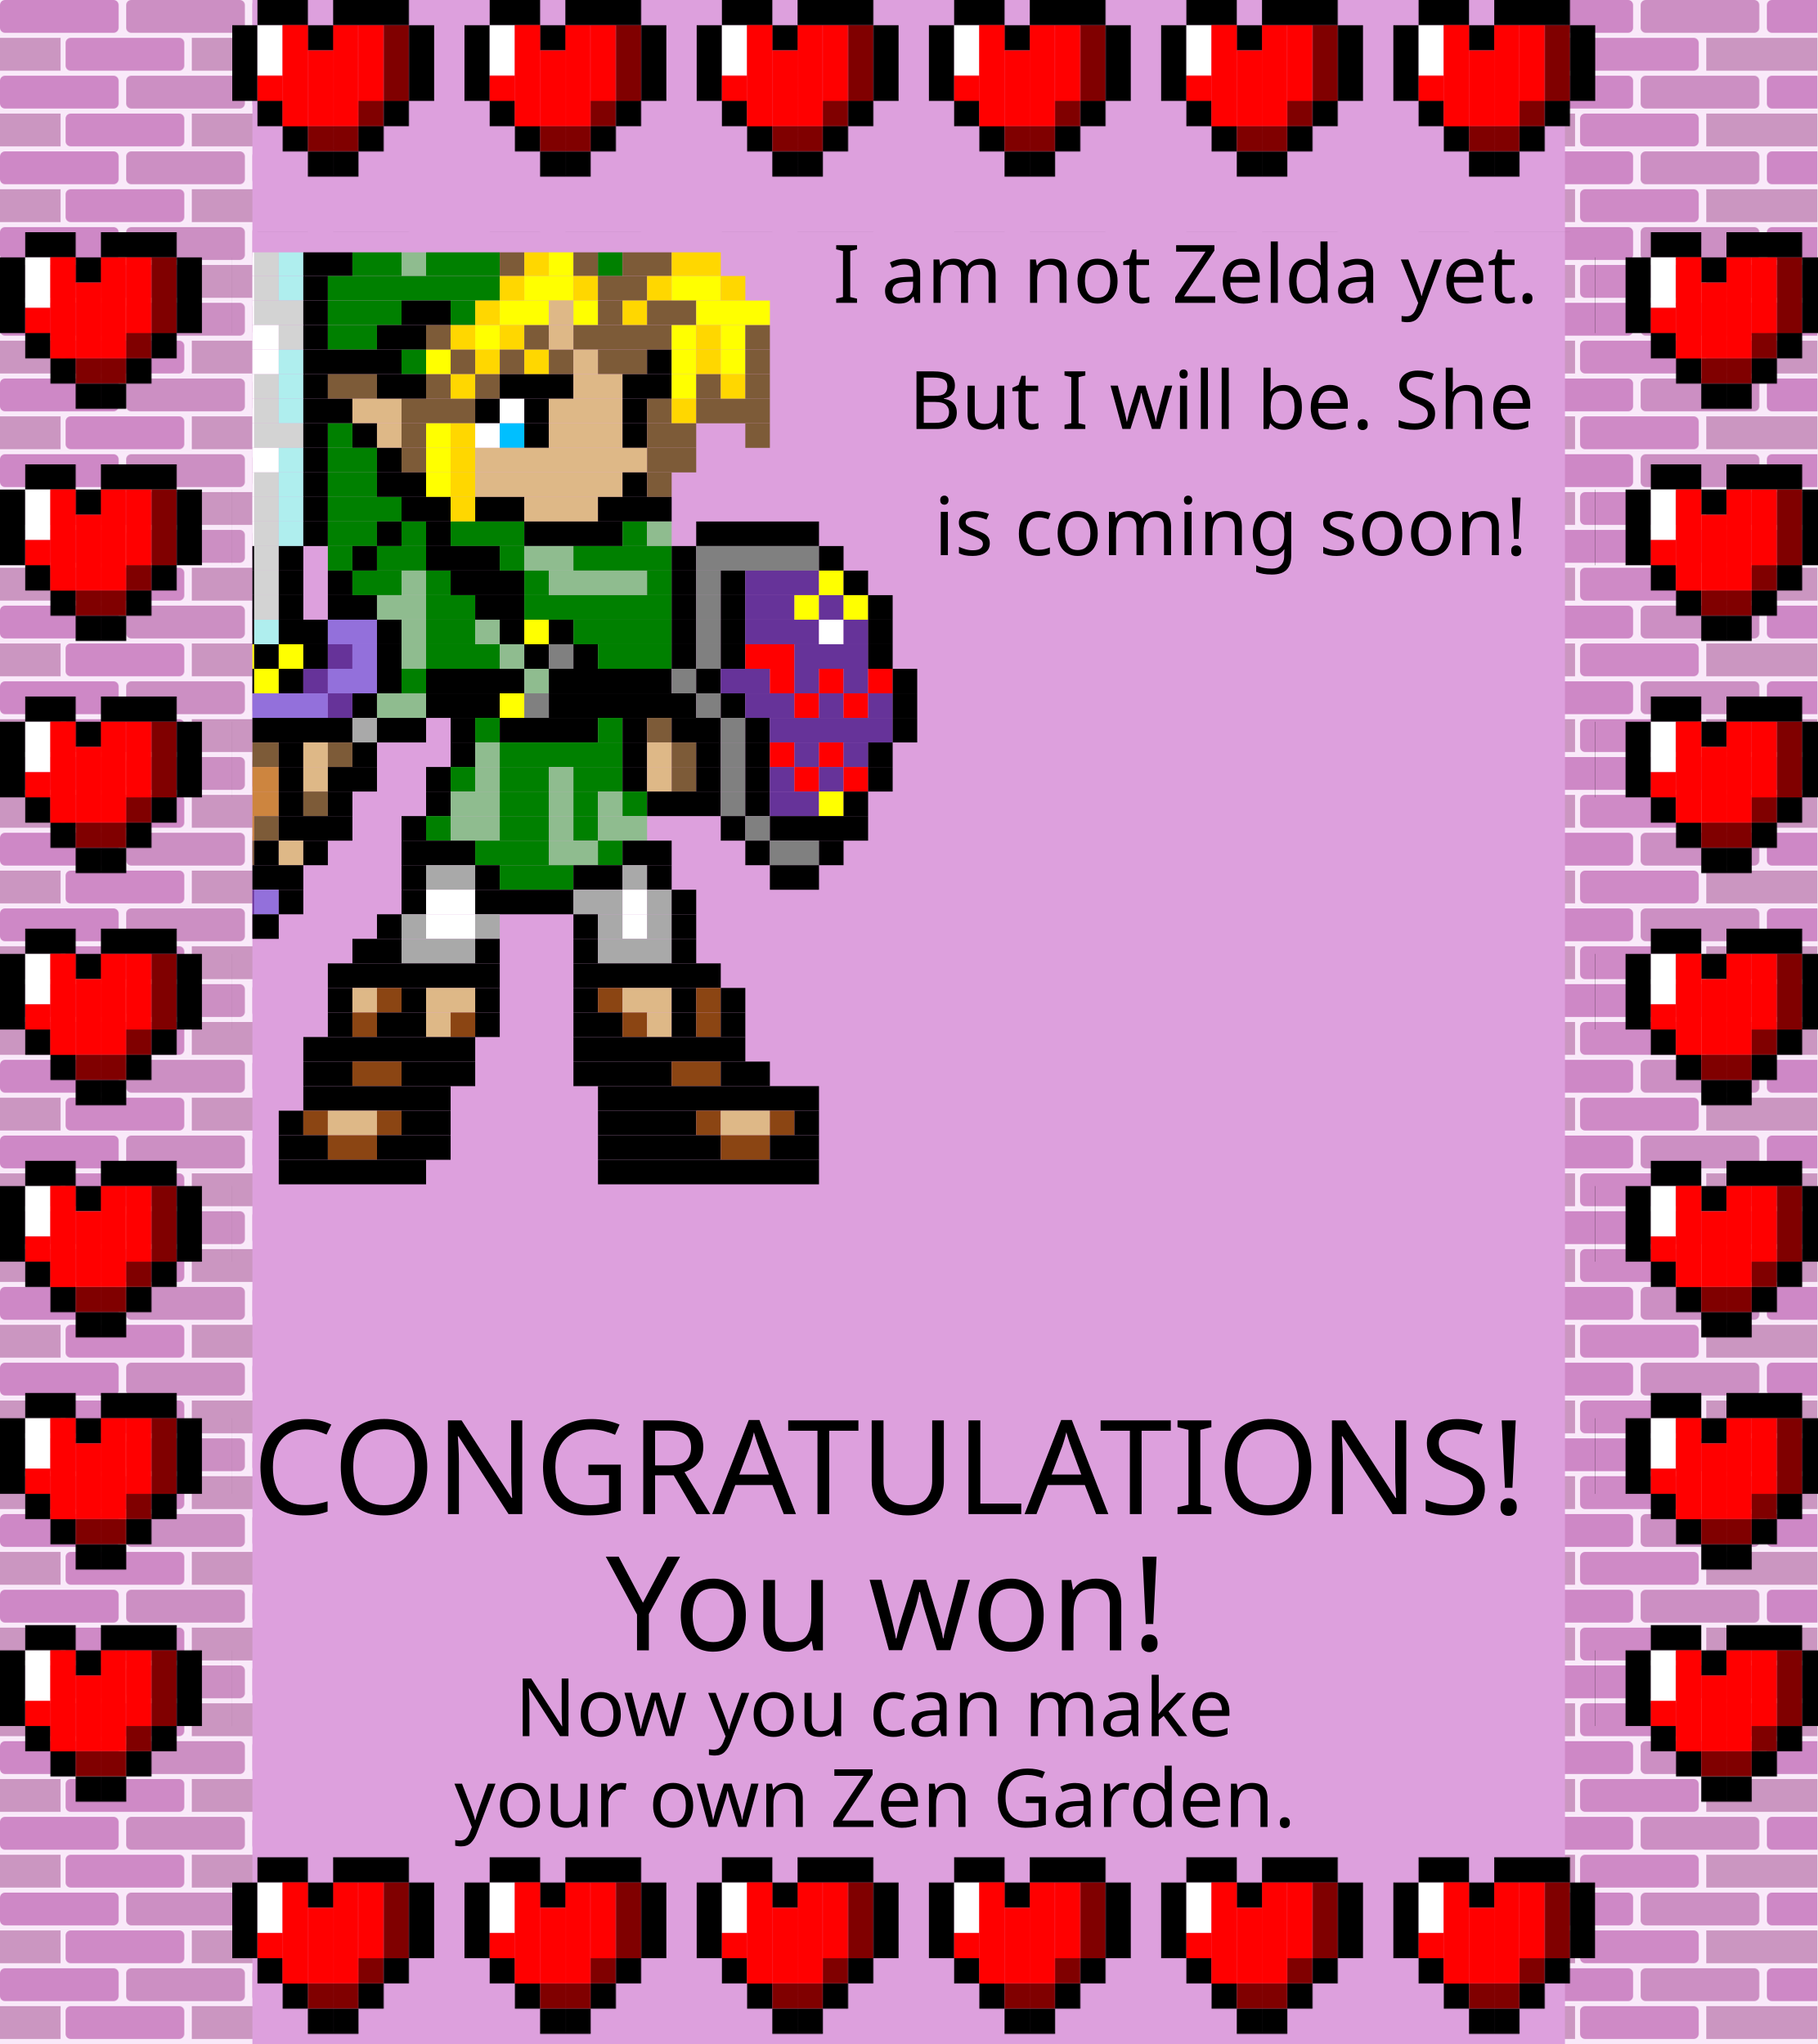
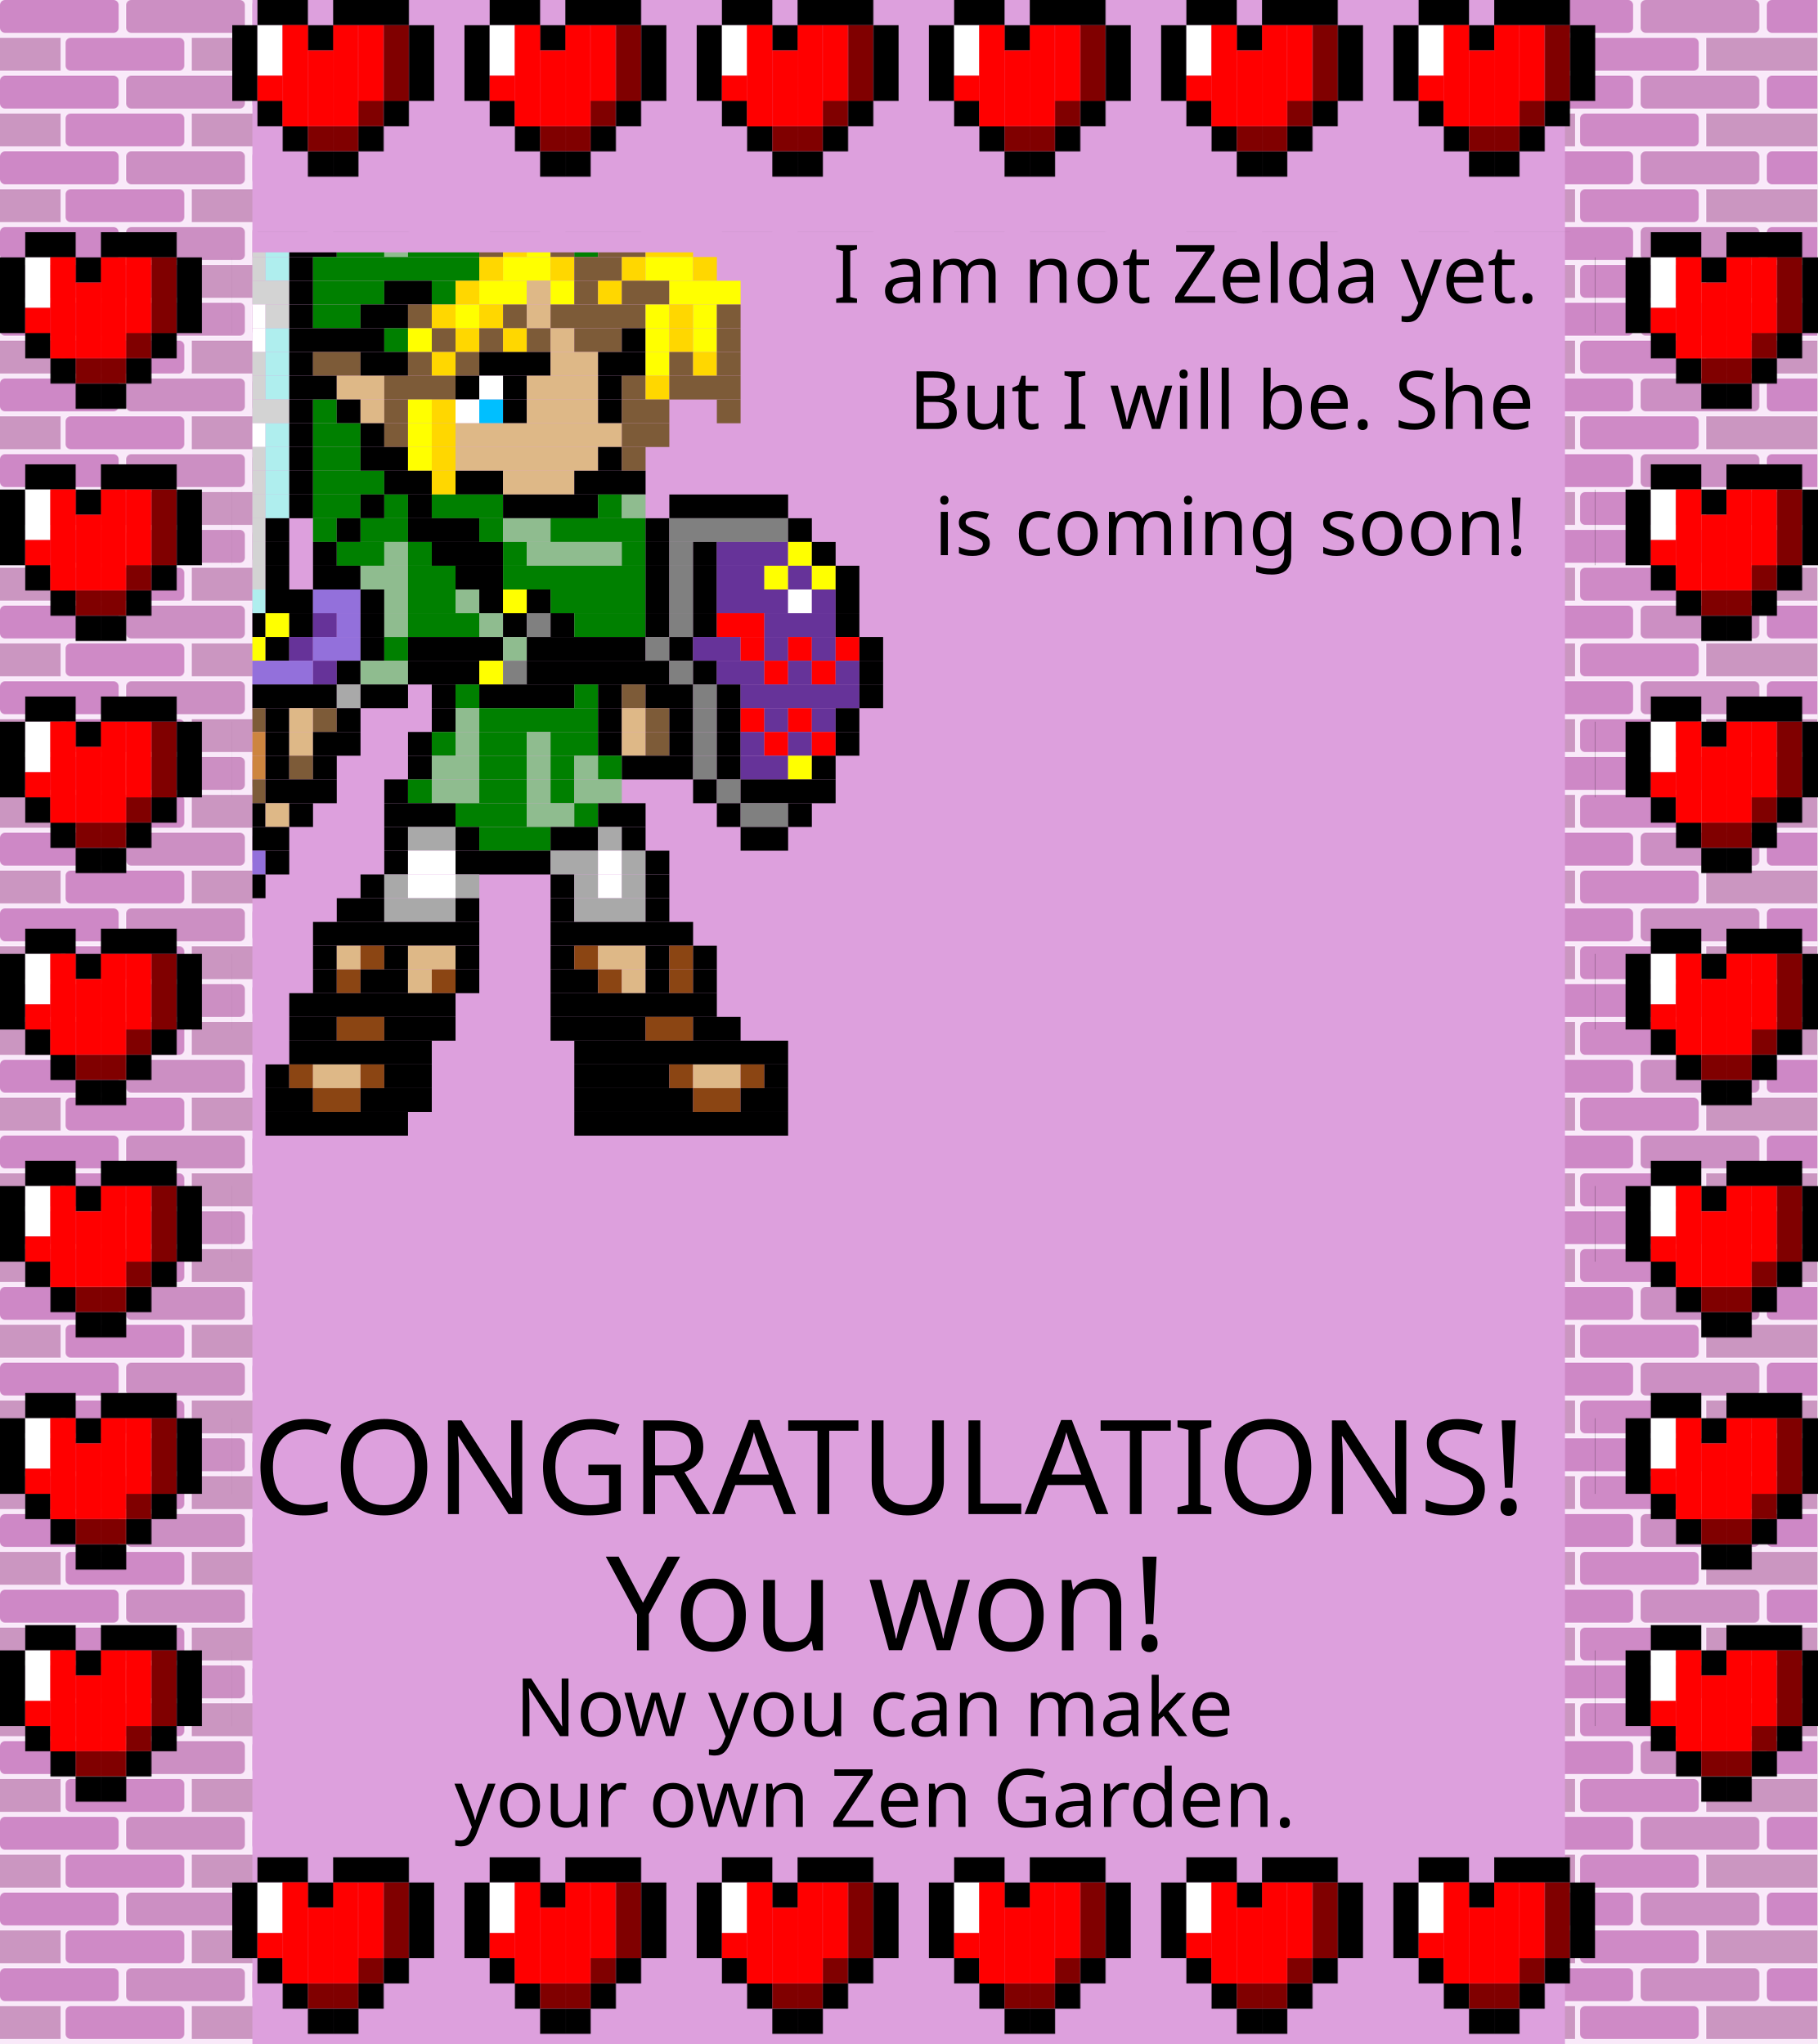
<svg xmlns="http://www.w3.org/2000/svg" width="360" height="405" id="block1">
  <defs>
    <pattern id="jewels" patternUnits="userSpaceOnUse" x="0" y="0" height="46" width="46">
      <rect width="10" height="5" x="5" y="0" fill="black" />
      <rect width="15" height="5" x="20" y="0" fill="black" />
      <rect width="5" height="15" x="0" y="5" fill="black" />
      <rect width="5" height="10" x="5" y="5" fill="white" />
      <rect width="5" height="5" x="5" y="15" fill="red" />
      <rect width="5" height="5" x="5" y="20" fill="black" />
      <rect width="5" height="20" x="10" y="5" fill="red" />
      <rect width="5" height="5" x="10" y="25" fill="black" />
      <rect width="5" height="5" x="15" y="5" fill="black" />
      <rect width="5" height="20" x="10" y="5" fill="red" />
      <rect width="5" height="15" x="15" y="10" fill="red" />
      <rect width="5" height="5" x="15" y="25" fill="maroon" />
      <rect width="5" height="5" x="15" y="30" fill="black" />
      <rect width="5" height="20" x="20" y="5" fill="red" />
      <rect width="5" height="5" x="20" y="25" fill="maroon" />
      <rect width="5" height="5" x="20" y="30" fill="black" />
      <rect width="5" height="15" x="25" y="5" fill="red" />
      <rect width="5" height="5" x="25" y="20" fill="maroon" />
      <rect width="5" height="5" x="25" y="25" fill="black" />
      <rect width="5" height="15" x="30" y="5" fill="maroon" />
      <rect width="5" height="5" x="30" y="20" fill="black" />
      <rect width="5" height="15" x="35" y="5" fill="black" />
    </pattern>
-     <pattern width="360" height="1000" id="link" patternUnits="userSpaceOnUse" x="0" y="0" viewBox="-110 420 740 1000">
+     <pattern width="400" height="1000" id="link" patternUnits="userSpaceOnUse" x="0" y="0" viewBox="-110 460 850 1000">
      <rect width="50" height="10" fill="black" x="130" y="0" />
      <rect width="20" height="10" fill="black" x="110" y="10" />
      <rect width="50" height="10" fill="green" x="130" y="10" />
      <rect width="20" height="10" fill="black" x="180" y="10" />
      <rect width="10" height="10" fill="black" x="50" y="20" />
      <rect width="20" height="10" fill="black" x="90" y="20" />
      <rect width="30" height="10" fill="green" x="110" y="20" />
      <rect width="40" height="10" fill="darkseagreen" x="140" y="20" />
      <rect width="20" height="10" fill="green" x="180" y="20" />
      <rect width="20" height="10" fill="black" x="200" y="20" />
      <rect width="10" height="10" fill="black" x="40" y="30" />
      <rect width="10" height="10" fill="paleturquoise" x="50" y="30" />
      <rect width="10" height="10" fill="black" x="60" y="30" />
      <rect width="20" height="10" fill="black" x="80" y="30" />
      <rect width="20" height="10" fill="green" x="100" y="30" />
      <rect width="80" height="10" fill="darkseagreen" x="120" y="30" />
      <rect width="20" height="10" fill="green" x="190" y="30" />
      <rect width="20" height="10" fill="darkseagreen" x="120" y="30" />
      <rect width="10" height="10" fill="black" x="210" y="30" />
      <rect width="10" height="10" fill="black" x="30" y="40" />
      <rect width="10" height="10" fill="white" x="40" y="40" />
      <rect width="10" height="10" fill="lightgrey" x="50" y="40" />
      <rect width="10" height="10" fill="paleturquoise" x="60" y="40" />
      <rect width="20" height="10" fill="black" x="70" y="40" />
      <rect width="20" height="10" fill="green" x="90" y="40" />
      <rect width="30" height="10" fill="darkseagreen" x="110" y="40" />
      <rect width="20" height="10" fill="green" x="140" y="40" />
      <rect width="20" height="10" fill="#7d5b38" x="160" y="40" class="brown" />
      <rect width="20" height="10" fill="darkseagreen" x="180" y="40" />
      <rect width="20" height="10" fill="green" x="200" y="40" />
      <rect width="10" height="10" fill="black" x="220" y="40" />
      <rect width="10" height="10" fill="black" x="30" y="50" />
      <rect width="10" height="10" fill="white" x="40" y="50" />
      <rect width="10" height="10" fill="lightgrey" x="50" y="50" />
      <rect width="10" height="10" fill="paleturquoise" x="60" y="50" />
      <rect width="20" height="10" fill="black" x="70" y="50" />
      <rect width="20" height="10" fill="green" x="90" y="50" />
      <rect width="10" height="10" fill="darkseagreen" x="110" y="50" />
      <rect width="30" height="10" fill="green" x="120" y="50" />
      <rect width="10" height="10" fill="#7d5b38" x="150" y="50" class="brown" />
      <rect width="10" height="10" fill="gold" x="160" y="50" />
      <rect width="10" height="10" fill="yellow" x="170" y="50" />
      <rect width="10" height="10" fill="#7d5b38" x="180" y="50" class="brown" />
      <rect width="10" height="10" fill="green" x="190" y="50" />
      <rect width="20" height="10" fill="#7d5b38" x="200" y="50" class="brown" />
      <rect width="20" height="10" fill="gold" x="220" y="50" />
      <rect width="10" height="10" fill="black" x="30" y="60" />
      <rect width="10" height="10" fill="white" x="40" y="60" />
      <rect width="10" height="10" fill="lightgrey" x="50" y="60" />
      <rect width="10" height="10" fill="paleturquoise" x="60" y="60" />
      <rect width="10" height="10" fill="black" x="70" y="60" />
      <rect width="70" height="10" fill="green" x="80" y="60" />
      <rect width="10" height="10" fill="gold" x="150" y="60" />
      <rect width="20" height="10" fill="yellow" x="160" y="60" />
      <rect width="10" height="10" fill="gold" x="180" y="60" />
      <rect width="20" height="10" fill="#7d5b38" x="190" y="60" class="brown" />
      <rect width="10" height="10" fill="gold" x="210" y="60" />
      <rect width="20" height="10" fill="yellow" x="220" y="60" />
      <rect width="10" height="10" fill="gold" x="240" y="60" />
      <rect width="10" height="10" x="30" y="70" fill="black" />
      <rect width="10" height="10" fill="white" x="40" y="70" />
      <rect width="20" height="10" fill="lightgrey" x="50" y="70" />
      <rect width="10" height="10" fill="black" x="70" y="70" />
      <rect width="30" height="10" fill="green" x="80" y="70" />
      <rect width="20" height="10" fill="black" x="110" y="70" />
      <rect width="10" height="10" fill="green" x="130" y="70" />
      <rect width="10" height="10" fill="gold" x="140" y="70" />
      <rect width="20" height="10" fill="yellow" x="150" y="70" />
      <rect width="10" height="10" fill="burlywood" x="170" y="70" />
      <rect width="10" height="10" fill="yellow" x="180" y="70" />
      <rect width="10" height="10" fill="#7d5b38" x="190" y="70" class="brown" />
      <rect width="10" height="10" fill="gold" x="200" y="70" />
      <rect width="20" height="10" fill="#7d5b38" x="210" y="70" class="brown" />
      <rect width="30" height="10" fill="yellow" x="230" y="70" />
      <rect width="10" height="10" x="30" y="80" fill="black" />
      <rect width="20" height="10" x="40" y="80" fill="white" />
      <rect width="10" height="10" x="60" y="80" fill="lightgrey" />
      <rect width="10" height="10" x="70" y="80" fill="black" />
      <rect width="20" height="10" x="80" y="80" fill="green" />
      <rect width="20" height="10" x="100" y="80" fill="black" />
      <rect width="10" height="10" x="120" y="80" fill="#7d5b38" class="brown" />
      <rect width="10" height="10" x="130" y="80" fill="gold" />
      <rect width="10" height="10" x="140" y="80" fill="yellow" />
      <rect width="10" height="10" x="150" y="80" fill="gold" />
      <rect width="10" height="10" x="160" y="80" fill="#7d5b38" class="brown" />
      <rect width="10" height="10" x="170" y="80" fill="burlywood" />
      <rect width="40" height="10" x="180" y="80" fill="#7d5b38" class="brown" />
      <rect width="10" height="10" x="220" y="80" fill="yellow" />
      <rect width="10" height="10" x="230" y="80" fill="gold" />
      <rect width="10" height="10" x="240" y="80" fill="yellow" />
      <rect width="10" height="10" x="250" y="80" fill="#7d5b38" class="brown" />
      <rect width="10" height="10" x="30" y="90" fill="black" />
      <rect width="20" height="10" x="40" y="90" fill="white" />
      <rect width="10" height="10" x="60" y="90" fill="paleturquoise" />
      <rect width="40" height="10" x="70" y="90" fill="black" />
      <rect width="10" height="10" x="110" y="90" fill="green" />
      <rect width="10" height="10" x="120" y="90" fill="yellow" />
      <rect width="10" height="10" x="130" y="90" fill="#7d5b38" class="brown" />
      <rect width="10" height="10" x="140" y="90" fill="gold" />
      <rect width="10" height="10" x="150" y="90" fill="#7d5b38" class="brown" />
      <rect width="10" height="10" x="160" y="90" fill="gold" />
      <rect width="10" height="10" x="170" y="90" fill="#7d5b38" class="brown" />
      <rect width="10" height="10" x="180" y="90" fill="burlywood" />
      <rect width="20" height="10" x="190" y="90" fill="#7d5b38" class="brown" />
      <rect width="10" height="10" x="210" y="90" fill="black" />
      <rect width="10" height="10" x="220" y="90" fill="yellow" />
      <rect width="10" height="10" x="230" y="90" fill="gold" />
      <rect width="10" height="10" x="240" y="90" fill="yellow" />
      <rect width="10" height="10" x="250" y="90" fill="#7d5b38" class="brown" />
      <rect width="10" height="10" x="30" y="100" fill="black" />
      <rect width="10" height="10" x="40" y="100" fill="white" />
      <rect width="10" height="10" x="50" y="100" fill="lightgrey" />
      <rect width="10" height="10" x="60" y="100" fill="paleturquoise" />
      <rect width="10" height="10" x="70" y="100" fill="black" />
      <rect width="20" height="10" x="80" y="100" fill="#7d5b38" class="brown" />
      <rect width="20" height="10" x="100" y="100" fill="black" />
      <rect width="10" height="10" x="120" y="100" fill="#7d5b38" class="brown" />
      <rect width="10" height="10" x="130" y="100" fill="gold" />
      <rect width="10" height="10" x="140" y="100" fill="#7d5b38" class="brown" />
      <rect width="30" height="10" x="150" y="100" fill="black" />
      <rect width="20" height="10" x="180" y="100" fill="burlywood" />
      <rect width="20" height="10" x="200" y="100" fill="black" />
      <rect width="10" height="10" x="220" y="100" fill="yellow" />
      <rect width="10" height="10" x="230" y="100" fill="#7d5b38" class="brown" />
      <rect width="10" height="10" x="240" y="100" fill="gold" />
      <rect width="10" height="10" x="250" y="100" fill="#7d5b38" class="brown" />
      <rect width="10" height="10" x="30" y="110" fill="black" />
      <rect width="10" height="10" x="40" y="110" fill="white" />
      <rect width="10" height="10" x="50" y="110" fill="lightgrey" />
      <rect width="10" height="10" x="60" y="110" fill="paleturquoise" />
      <rect width="20" height="10" x="70" y="110" fill="black" />
      <rect width="20" height="10" x="90" y="110" fill="burlywood" />
      <rect width="30" height="10" x="110" y="110" fill="#7d5b38" class="brown" />
      <rect width="10" height="10" x="140" y="110" fill="black" />
      <rect width="10" height="10" x="150" y="110" fill="white" />
      <rect width="10" height="10" x="160" y="110" fill="black" />
      <rect width="30" height="10" x="170" y="110" fill="burlywood" />
      <rect width="10" height="10" x="200" y="110" fill="black" />
      <rect width="10" height="10" x="210" y="110" fill="#7d5b38" class="brown" />
      <rect width="10" height="10" x="220" y="110" fill="gold" />
      <rect width="30" height="10" x="230" y="110" fill="#7d5b38" class="brown" />
      <rect width="10" height="10" x="30" y="120" fill="black" />
      <rect width="10" height="10" x="40" y="120" fill="white" />
      <rect width="20" height="10" x="50" y="120" fill="lightgrey" />
      <rect width="10" height="10" x="70" y="120" fill="black" />
      <rect width="10" height="10" x="80" y="120" fill="green" />
      <rect width="10" height="10" x="90" y="120" fill="black" />
      <rect width="10" height="10" x="100" y="120" fill="burlywood" />
      <rect width="10" height="10" x="110" y="120" fill="#7d5b38" class="brown" />
      <rect width="10" height="10" x="120" y="120" fill="yellow" />
      <rect width="10" height="10" x="130" y="120" fill="gold" />
      <rect width="10" height="10" x="140" y="120" fill="white" />
      <rect width="10" height="10" x="150" y="120" fill="deepskyblue" />
      <rect width="10" height="10" x="160" y="120" fill="black" />
      <rect width="30" height="10" x="170" y="120" fill="burlywood" />
      <rect width="10" height="10" x="200" y="120" fill="black" />
      <rect width="20" height="10" x="210" y="120" fill="#7d5b38" class="brown" />
      <rect width="10" height="10" x="250" y="120" fill="#7d5b38" class="brown" />
      <rect width="10" height="10" x="30" y="130" fill="black" />
      <rect width="20" height="10" x="40" y="130" fill="white" />
      <rect width="10" height="10" x="60" y="130" fill="paleturquoise" />
      <rect width="10" height="10" x="70" y="130" fill="black" />
      <rect width="20" height="10" x="80" y="130" fill="green" />
      <rect width="10" height="10" x="100" y="130" fill="black" />
      <rect width="10" height="10" x="110" y="130" fill="#7d5b38" class="brown" />
      <rect width="10" height="10" x="120" y="130" fill="yellow" />
      <rect width="10" height="10" x="130" y="130" fill="gold" />
      <rect width="70" height="10" x="140" y="130" fill="burlywood" />
      <rect width="20" height="10" x="210" y="130" fill="#7d5b38" class="brown" />
      <rect width="10" height="10" x="30" y="140" fill="black" />
      <rect width="10" height="10" x="40" y="140" fill="white" />
      <rect width="10" height="10" x="50" y="140" fill="lightgrey" />
      <rect width="10" height="10" x="60" y="140" fill="paleturquoise" />
      <rect width="10" height="10" x="70" y="140" fill="black" />
      <rect width="20" height="10" x="80" y="140" fill="green" />
      <rect width="20" height="10" x="100" y="140" fill="black" />
      <rect width="10" height="10" x="120" y="140" fill="yellow" />
      <rect width="10" height="10" x="130" y="140" fill="gold" />
      <rect width="60" height="10" x="140" y="140" fill="burlywood" />
      <rect width="10" height="10" x="200" y="140" fill="black" />
      <rect width="10" height="10" x="210" y="140" fill="#7d5b38" class="brown" />
      <rect width="10" height="10" x="30" y="150" fill="black" />
      <rect width="10" height="10" x="40" y="150" fill="white" />
      <rect width="10" height="10" x="50" y="150" fill="lightgrey" />
      <rect width="10" height="10" x="60" y="150" fill="paleturquoise" />
      <rect width="10" height="10" x="70" y="150" fill="black" />
      <rect width="30" height="10" x="80" y="150" fill="green" />
      <rect width="20" height="10" x="110" y="150" fill="black" />
      <rect width="10" height="10" x="130" y="150" fill="gold" />
      <rect width="20" height="10" x="140" y="150" fill="black" />
      <rect width="30" height="10" x="160" y="150" fill="burlywood" />
      <rect width="30" height="10" x="190" y="150" fill="black" />
      <rect width="10" height="10" x="30" y="160" fill="black" />
      <rect width="10" height="10" x="40" y="160" fill="white" />
      <rect width="10" height="10" x="50" y="160" fill="lightgrey" />
      <rect width="10" height="10" x="60" y="160" fill="paleturquoise" />
      <rect width="10" height="10" x="70" y="160" fill="black" />
      <rect width="20" height="10" x="80" y="160" fill="green" />
      <rect width="10" height="10" x="100" y="160" fill="black" />
      <rect width="10" height="10" x="110" y="160" fill="green" />
      <rect width="10" height="10" x="120" y="160" fill="black" />
      <rect width="30" height="10" x="130" y="160" fill="green" />
      <rect width="40" height="10" x="160" y="160" fill="black" />
      <rect width="10" height="10" x="200" y="160" fill="green" />
      <rect width="10" height="10" x="210" y="160" fill="darkseagreen" />
      <rect width="50" height="10" x="230" y="160" fill="black" />
      <rect width="10" height="10" x="40" y="170" fill="black" />
      <rect width="10" height="10" x="50" y="170" fill="lightgrey" />
      <rect width="10" height="10" x="60" y="170" fill="black" />
      <rect width="10" height="10" x="80" y="170" fill="green" />
      <rect width="10" height="10" x="90" y="170" fill="black" />
      <rect width="20" height="10" x="100" y="170" fill="green" />
      <rect width="30" height="10" x="120" y="170" fill="black" />
      <rect width="10" height="10" x="150" y="170" fill="green" />
      <rect width="20" height="10" x="160" y="170" fill="darkseagreen" />
      <rect width="40" height="10" x="180" y="170" fill="green" />
      <rect width="10" height="10" x="220" y="170" fill="black" />
      <rect width="50" height="10" x="230" y="170" fill="grey" />
      <rect width="10" height="10" x="280" y="170" fill="black" />
      <rect width="10" height="10" x="40" y="180" fill="black" />
      <rect width="10" height="10" x="50" y="180" fill="lightgrey" />
      <rect width="10" height="10" x="60" y="180" fill="black" />
      <rect width="10" height="10" x="80" y="180" fill="black" />
      <rect width="20" height="10" x="90" y="180" fill="green" />
      <rect width="10" height="10" x="110" y="180" fill="darkseagreen" />
      <rect width="10" height="10" x="120" y="180" fill="green" />
      <rect width="30" height="10" x="130" y="180" fill="black" />
      <rect width="10" height="10" x="160" y="180" fill="green" />
      <rect width="40" height="10" x="170" y="180" fill="darkseagreen" />
      <rect width="10" height="10" x="210" y="180" fill="green" />
      <rect width="10" height="10" x="220" y="180" fill="black" />
      <rect width="10" height="10" x="230" y="180" fill="grey" />
      <rect width="10" height="10" x="240" y="180" fill="black" />
      <rect width="30" height="10" x="250" y="180" fill="rebeccapurple" />
      <rect width="10" height="10" x="280" y="180" fill="yellow" />
      <rect width="10" height="10" x="290" y="180" fill="black" />
      <rect width="20" height="10" x="10" y="190" fill="black" />
      <rect width="10" height="10" x="40" y="190" fill="black" />
      <rect width="10" height="10" x="50" y="190" fill="lightgrey" />
      <rect width="10" height="10" x="60" y="190" fill="black" />
      <rect width="20" height="10" x="80" y="190" fill="black" />
      <rect width="20" height="10" x="100" y="190" fill="darkseagreen" />
      <rect width="20" height="10" x="120" y="190" fill="green" />
      <rect width="20" height="10" x="140" y="190" fill="black" />
      <rect width="60" height="10" x="160" y="190" fill="green" />
      <rect width="10" height="10" x="220" y="190" fill="black" />
      <rect width="10" height="10" x="230" y="190" fill="grey" />
      <rect width="10" height="10" x="240" y="190" fill="black" />
      <rect width="20" height="10" x="250" y="190" fill="rebeccapurple" />
      <rect width="10" height="10" x="270" y="190" fill="yellow" />
      <rect width="10" height="10" x="280" y="190" fill="rebeccapurple" />
      <rect width="10" height="10" x="290" y="190" fill="yellow" />
      <rect width="10" height="10" x="300" y="190" fill="black" />
      <rect width="10" height="10" x="0" y="200" fill="black" />
      <rect width="10" height="10" x="10" y="200" fill="rebeccapurple" />
      <rect width="10" height="10" x="20" y="200" fill="mediumpurple" />
      <rect width="20" height="10" x="30" y="200" fill="black" />
      <rect width="10" height="10" x="50" y="200" fill="paleturquoise" />
      <rect width="20" height="10" x="60" y="200" fill="black" />
      <rect width="20" height="10" x="80" y="200" fill="mediumpurple" />
      <rect width="10" height="10" x="100" y="200" fill="black" />
      <rect width="10" height="10" x="110" y="200" fill="darkseagreen" />
      <rect width="20" height="10" x="120" y="200" fill="green" />
      <rect width="10" height="10" x="140" y="200" fill="darkseagreen" />
      <rect width="10" height="10" x="150" y="200" fill="black" />
      <rect width="10" height="10" x="160" y="200" fill="yellow" />
      <rect width="10" height="10" x="170" y="200" fill="black" />
      <rect width="40" height="10" x="180" y="200" fill="green" />
      <rect width="10" height="10" x="220" y="200" fill="black" />
      <rect width="10" height="10" x="230" y="200" fill="grey" />
      <rect width="10" height="10" x="240" y="200" fill="black" />
      <rect width="30" height="10" x="250" y="200" fill="rebeccapurple" />
      <rect width="10" height="10" x="280" y="200" fill="white" />
      <rect width="10" height="10" x="290" y="200" fill="rebeccapurple" />
      <rect width="10" height="10" x="300" y="200" fill="black" />
      <rect width="10" height="10" x="0" y="210" fill="black" />
      <rect width="10" height="10" x="10" y="210" fill="rebeccapurple" />
      <rect width="10" height="10" x="20" y="210" fill="mediumpurple" />
      <rect width="10" height="10" x="30" y="210" fill="black" />
      <rect width="10" height="10" x="40" y="210" fill="yellow" />
      <rect width="10" height="10" x="50" y="210" fill="black" />
      <rect width="10" height="10" x="60" y="210" fill="yellow" />
      <rect width="10" height="10" x="70" y="210" fill="black" />
      <rect width="10" height="10" x="80" y="210" fill="rebeccapurple" />
      <rect width="10" height="10" x="90" y="210" fill="mediumpurple" />
      <rect width="10" height="10" x="100" y="210" fill="black" />
      <rect width="10" height="10" x="110" y="210" fill="darkseagreen" />
      <rect width="30" height="10" x="120" y="210" fill="green" />
      <rect width="10" height="10" x="150" y="210" fill="darkseagreen" />
      <rect width="10" height="10" x="160" y="210" fill="black" />
      <rect width="10" height="10" x="170" y="210" fill="grey" />
      <rect width="10" height="10" x="180" y="210" fill="black" />
      <rect width="30" height="10" x="190" y="210" fill="green" />
      <rect width="10" height="10" x="220" y="210" fill="black" />
      <rect width="10" height="10" x="230" y="210" fill="grey" />
      <rect width="10" height="10" x="240" y="210" fill="black" />
      <rect width="20" height="10" x="250" y="210" fill="red" />
      <rect width="30" height="10" x="270" y="210" fill="rebeccapurple" />
      <rect width="10" height="10" x="300" y="210" fill="black" />
      <rect width="10" height="10" x="0" y="220" fill="black" />
      <rect width="10" height="10" x="10" y="220" fill="rebeccapurple" />
      <rect width="20" height="10" x="20" y="220" fill="mediumpurple" />
      <rect width="10" height="10" x="40" y="220" fill="black" />
      <rect width="10" height="10" x="50" y="220" fill="yellow" />
      <rect width="10" height="10" x="60" y="220" fill="black" />
      <rect width="10" height="10" x="70" y="220" fill="rebeccapurple" />
      <rect width="20" height="10" x="80" y="220" fill="mediumpurple" />
      <rect width="10" height="10" x="100" y="220" fill="black" />
      <rect width="10" height="10" x="110" y="220" fill="green" />
      <rect width="40" height="10" x="120" y="220" fill="black" />
      <rect width="10" height="10" x="160" y="220" fill="darkseagreen" />
      <rect width="50" height="10" x="170" y="220" fill="black" />
      <rect width="10" height="10" x="220" y="220" fill="grey" />
      <rect width="10" height="10" x="230" y="220" fill="black" />
      <rect width="20" height="10" x="240" y="220" fill="rebeccapurple" />
      <rect width="10" height="10" x="260" y="220" fill="red" />
      <rect width="10" height="10" x="270" y="220" fill="rebeccapurple" />
      <rect width="10" height="10" x="280" y="220" fill="red" />
      <rect width="10" height="10" x="290" y="220" fill="rebeccapurple" />
      <rect width="10" height="10" x="300" y="220" fill="red" />
      <rect width="10" height="10" x="310" y="220" fill="black" />
      <rect width="10" height="10" x="10" y="230" fill="black" />
      <rect width="10" height="10" x="20" y="230" fill="rebeccapurple" />
      <rect width="50" height="10" x="30" y="230" fill="mediumpurple" />
      <rect width="10" height="10" x="80" y="230" fill="rebeccapurple" />
      <rect width="10" height="10" x="90" y="230" fill="black" />
      <rect width="20" height="10" x="100" y="230" fill="darkseagreen" />
      <rect width="30" height="10" x="120" y="230" fill="black" />
      <rect width="10" height="10" x="150" y="230" fill="yellow" />
      <rect width="10" height="10" x="160" y="230" fill="grey" />
      <rect width="60" height="10" x="170" y="230" fill="black" />
      <rect width="10" height="10" x="230" y="230" fill="grey" />
      <rect width="10" height="10" x="240" y="230" fill="black" />
      <rect width="20" height="10" x="250" y="230" fill="rebeccapurple" />
      <rect width="10" height="10" x="270" y="230" fill="red" />
      <rect width="10" height="10" x="280" y="230" fill="rebeccapurple" />
      <rect width="10" height="10" x="290" y="230" fill="red" />
      <rect width="10" height="10" x="300" y="230" fill="rebeccapurple" />
      <rect width="10" height="10" x="310" y="230" fill="black" />
      <rect width="70" height="10" x="20" y="240" fill="black" />
      <rect width="10" height="10" x="90" y="240" fill="darkgrey" />
      <rect width="20" height="10" x="100" y="240" fill="black" />
      <rect width="10" height="10" x="130" y="240" fill="black" />
      <rect width="10" height="10" x="140" y="240" fill="green" />
      <rect width="40" height="10" x="150" y="240" fill="black" />
      <rect width="10" height="10" x="190" y="240" fill="green" />
      <rect width="10" height="10" x="200" y="240" fill="black" />
      <rect width="10" height="10" x="210" y="240" fill="#7d5b38" class="brown" />
      <rect width="20" height="10" x="220" y="240" fill="black" />
      <rect width="10" height="10" x="240" y="240" fill="grey" />
      <rect width="10" height="10" x="250" y="240" fill="black" />
      <rect width="50" height="10" x="260" y="240" fill="rebeccapurple" />
      <rect width="10" height="10" x="310" y="240" fill="black" />
      <rect width="10" height="10" x="30" y="250" fill="black" />
      <rect width="20" height="10" x="40" y="250" fill="#7d5b38" class="brown" />
      <rect width="10" height="10" x="60" y="250" fill="black" />
      <rect width="10" height="10" x="70" y="250" fill="burlywood" />
      <rect width="10" height="10" x="80" y="250" fill="#7d5b38" class="brown" />
      <rect width="10" height="10" x="90" y="250" fill="black" />
      <rect width="10" height="10" x="130" y="250" fill="black" />
      <rect width="10" height="10" x="140" y="250" fill="darkseagreen" />
      <rect width="50" height="10" x="150" y="250" fill="green" />
      <rect width="10" height="10" x="200" y="250" fill="black" />
      <rect width="10" height="10" x="210" y="250" fill="burlywood" />
      <rect width="10" height="10" x="220" y="250" fill="#7d5b38" class="brown" />
      <rect width="10" height="10" x="230" y="250" fill="black" />
      <rect width="10" height="10" x="240" y="250" fill="grey" />
      <rect width="10" height="10" x="250" y="250" fill="black" />
      <rect width="10" height="10" x="260" y="250" fill="red" />
      <rect width="10" height="10" x="270" y="250" fill="rebeccapurple" />
      <rect width="10" height="10" x="280" y="250" fill="red" />
      <rect width="10" height="10" x="290" y="250" fill="rebeccapurple" />
      <rect width="10" height="10" x="300" y="250" fill="black" />
      <rect width="10" height="10" x="30" y="260" fill="#7d5b38" class="brown" />
      <rect width="20" height="10" x="40" y="260" fill="peru" />
      <rect width="10" height="10" x="60" y="260" fill="black" />
      <rect width="10" height="10" x="70" y="260" fill="burlywood" />
      <rect width="20" height="10" x="80" y="260" fill="black" />
      <rect width="10" height="10" x="120" y="260" fill="black" />
      <rect width="10" height="10" x="130" y="260" fill="green" />
      <rect width="10" height="10" x="140" y="260" fill="darkseagreen" />
      <rect width="20" height="10" x="150" y="260" fill="green" />
      <rect width="10" height="10" x="170" y="260" fill="darkseagreen" />
      <rect width="20" height="10" x="180" y="260" fill="green" />
      <rect width="10" height="10" x="200" y="260" fill="black" />
      <rect width="10" height="10" x="210" y="260" fill="burlywood" />
      <rect width="10" height="10" x="220" y="260" fill="#7d5b38" class="brown" />
      <rect width="10" height="10" x="230" y="260" fill="black" />
      <rect width="10" height="10" x="240" y="260" fill="grey" />
      <rect width="10" height="10" x="250" y="260" fill="black" />
      <rect width="10" height="10" x="260" y="260" fill="rebeccapurple" />
      <rect width="10" height="10" x="270" y="260" fill="red" />
      <rect width="10" height="10" x="280" y="260" fill="rebeccapurple" />
      <rect width="10" height="10" x="290" y="260" fill="red" />
      <rect width="10" height="10" x="300" y="260" fill="black" />
      <rect width="10" height="10" x="30" y="270" fill="#7d5b38" class="brown" />
      <rect width="20" height="10" x="40" y="270" fill="peru" />
      <rect width="10" height="10" x="60" y="270" fill="black" />
      <rect width="10" height="10" x="70" y="270" fill="#7d5b38" class="brown" />
      <rect width="10" height="10" x="80" y="270" fill="black" />
      <rect width="10" height="10" x="120" y="270" fill="black" />
      <rect width="20" height="10" x="130" y="270" fill="darkseagreen" />
      <rect width="20" height="10" x="150" y="270" fill="green" />
      <rect width="10" height="10" x="170" y="270" fill="darkseagreen" />
      <rect width="10" height="10" x="180" y="270" fill="green" />
      <rect width="10" height="10" x="190" y="270" fill="darkseagreen" />
      <rect width="10" height="10" x="200" y="270" fill="green" />
      <rect width="30" height="10" x="210" y="270" fill="black" />
      <rect width="10" height="10" x="240" y="270" fill="grey" />
      <rect width="10" height="10" x="250" y="270" fill="black" />
      <rect width="20" height="10" x="260" y="270" fill="rebeccapurple" />
      <rect width="10" height="10" x="280" y="270" fill="yellow" />
      <rect width="10" height="10" x="290" y="270" fill="black" />
      <rect width="10" height="10" x="30" y="280" fill="#7d5b38" class="brown" />
      <rect width="10" height="10" x="40" y="280" fill="peru" />
      <rect width="10" height="10" x="50" y="280" fill="#7d5b38" class="brown" />
      <rect width="30" height="10" x="60" y="280" fill="black" />
      <rect width="10" height="10" x="110" y="280" fill="black" />
      <rect width="10" height="10" x="120" y="280" fill="green" />
      <rect width="20" height="10" x="130" y="280" fill="darkseagreen" />
      <rect width="20" height="10" x="150" y="280" fill="green" />
      <rect width="10" height="10" x="170" y="280" fill="darkseagreen" />
      <rect width="10" height="10" x="180" y="280" fill="green" />
      <rect width="20" height="10" x="190" y="280" fill="darkseagreen" />
      <rect width="10" height="10" x="240" y="280" fill="black" />
      <rect width="10" height="10" x="250" y="280" fill="grey" />
      <rect width="40" height="10" x="260" y="280" fill="black" />
      <rect width="10" height="10" x="30" y="290" fill="black" />
      <rect width="10" height="10" x="40" y="290" fill="#7d5b38" class="brown" />
      <rect width="10" height="10" x="50" y="290" fill="black" />
      <rect width="10" height="10" x="60" y="290" fill="burlywood" />
      <rect width="10" height="10" x="70" y="290" fill="black" />
      <rect width="30" height="10" x="110" y="290" fill="black" />
      <rect width="30" height="10" x="140" y="290" fill="green" />
      <rect width="20" height="10" x="170" y="290" fill="darkseagreen" />
      <rect width="10" height="10" x="190" y="290" fill="green" />
      <rect width="20" height="10" x="200" y="290" fill="black" />
      <rect width="10" height="10" x="250" y="290" fill="black" />
      <rect width="20" height="10" x="260" y="290" fill="grey" />
      <rect width="10" height="10" x="280" y="290" fill="black" />
      <rect width="30" height="10" x="40" y="300" fill="black" />
      <rect width="10" height="10" x="110" y="300" fill="black" />
      <rect width="20" height="10" x="120" y="300" fill="darkgrey" />
      <rect width="10" height="10" x="140" y="300" fill="black" />
      <rect width="30" height="10" x="150" y="300" fill="green" />
      <rect width="20" height="10" x="180" y="300" fill="black" />
      <rect width="10" height="10" x="200" y="300" fill="darkgray" />
      <rect width="10" height="10" x="210" y="300" fill="black" />
      <rect width="20" height="10" x="260" y="300" fill="black" />
      <rect width="10" height="10" x="30" y="310" fill="black" />
      <rect width="10" height="10" x="40" y="310" fill="rebeccapurple" />
      <rect width="10" height="10" x="50" y="310" fill="mediumpurple" />
      <rect width="10" height="10" x="60" y="310" fill="black" />
      <rect width="10" height="10" x="110" y="310" fill="black" />
      <rect width="20" height="10" x="120" y="310" fill="white" />
      <rect width="40" height="10" x="140" y="310" fill="black" />
      <rect width="20" height="10" x="180" y="310" fill="darkgray" />
      <rect width="10" height="10" x="200" y="310" fill="white" />
      <rect width="10" height="10" x="210" y="310" fill="darkgrey" />
      <rect width="10" height="10" x="220" y="310" fill="black" />
      <rect width="20" height="10" x="40" y="320" fill="black" />
      <rect width="10" height="10" x="100" y="320" fill="black" />
      <rect width="10" height="10" x="110" y="320" fill="darkgrey" />
      <rect width="20" height="10" x="120" y="320" fill="white" />
      <rect width="10" height="10" x="140" y="320" fill="darkgrey" />
      <rect width="10" height="10" x="180" y="320" fill="black" />
      <rect width="10" height="10" x="190" y="320" fill="darkgray" />
      <rect width="10" height="10" x="200" y="320" fill="white" />
      <rect width="10" height="10" x="210" y="320" fill="darkgrey" />
      <rect width="10" height="10" x="220" y="320" fill="black" />
      <rect width="20" height="10" x="90" y="330" fill="black" />
      <rect width="30" height="10" x="110" y="330" fill="darkgrey" />
      <rect width="10" height="10" x="140" y="330" fill="black" />
      <rect width="10" height="10" x="180" y="330" fill="black" />
      <rect width="30" height="10" x="190" y="330" fill="darkgray" />
      <rect width="10" height="10" x="220" y="330" fill="black" />
      <rect width="70" height="10" x="80" y="340" fill="black" />
      <rect width="60" height="10" x="180" y="340" fill="black" />
      <rect width="10" height="10" x="80" y="350" fill="black" />
      <rect width="10" height="10" x="90" y="350" fill="burlywood" />
      <rect width="10" height="10" x="100" y="350" fill="saddlebrown" />
      <rect width="10" height="10" x="110" y="350" fill="black" />
      <rect width="20" height="10" x="120" y="350" fill="burlywood" />
      <rect width="10" height="10" x="140" y="350" fill="black" />
      <rect width="10" height="10" x="180" y="350" fill="black" />
      <rect width="10" height="10" x="190" y="350" fill="saddlebrown" />
      <rect width="20" height="10" x="200" y="350" fill="burlywood" />
      <rect width="10" height="10" x="220" y="350" fill="black" />
      <rect width="10" height="10" x="230" y="350" fill="saddlebrown" />
      <rect width="10" height="10" x="240" y="350" fill="black" />
      <rect width="10" height="10" x="80" y="360" fill="black" />
      <rect width="10" height="10" x="90" y="360" fill="saddlebrown" />
      <rect width="20" height="10" x="100" y="360" fill="black" />
      <rect width="10" height="10" x="120" y="360" fill="burlywood" />
      <rect width="10" height="10" x="130" y="360" fill="saddlebrown" />
      <rect width="10" height="10" x="140" y="360" fill="black" />
      <rect width="20" height="10" x="180" y="360" fill="black" />
      <rect width="10" height="10" x="200" y="360" fill="saddlebrown" />
      <rect width="10" height="10" x="210" y="360" fill="burlywood" />
      <rect width="10" height="10" x="220" y="360" fill="black" />
      <rect width="10" height="10" x="230" y="360" fill="saddlebrown" />
      <rect width="10" height="10" x="240" y="360" fill="black" />
      <rect width="70" height="10" x="70" y="370" fill="black" />
      <rect width="70" height="10" x="180" y="370" fill="black" />
      <rect width="20" height="10" x="70" y="380" fill="black" />
      <rect width="20" height="10" x="90" y="380" fill="saddlebrown" />
      <rect width="30" height="10" x="110" y="380" fill="black" />
      <rect width="40" height="10" x="180" y="380" fill="black" />
      <rect width="20" height="10" x="220" y="380" fill="saddlebrown" />
      <rect width="20" height="10" x="240" y="380" fill="black" />
      <rect width="60" height="10" x="70" y="390" fill="black" />
      <rect width="90" height="10" x="190" y="390" fill="black" />
      <rect width="10" height="10" x="60" y="400" fill="black" />
      <rect width="10" height="10" x="70" y="400" fill="saddlebrown" />
      <rect width="20" height="10" x="80" y="400" fill="burlywood" />
      <rect width="10" height="10" x="100" y="400" fill="saddlebrown" />
      <rect width="20" height="10" x="110" y="400" fill="black" />
      <rect width="40" height="10" x="190" y="400" fill="black" />
      <rect width="10" height="10" x="230" y="400" fill="saddlebrown" />
      <rect width="20" height="10" x="240" y="400" fill="burlywood" />
      <rect width="10" height="10" x="260" y="400" fill="saddlebrown" />
      <rect width="10" height="10" x="270" y="400" fill="black" />
      <rect width="20" height="10" x="60" y="410" fill="black" />
      <rect width="20" height="10" x="80" y="410" fill="saddlebrown" />
      <rect width="30" height="10" x="100" y="410" fill="black" />
      <rect width="50" height="10" x="190" y="410" fill="black" />
      <rect width="20" height="10" x="240" y="410" fill="saddlebrown" />
      <rect width="20" height="10" x="260" y="410" fill="black" />
      <rect width="60" height="10" x="60" y="420" fill="black" />
      <rect width="90" height="10" x="190" y="420" fill="black" />
    </pattern>
    <pattern id="pinkBricks" patternUnits="userSpaceOnUse" x="0" y="0" width="50" height="15">
      <rect width="323" height="580" x="0" y="0" fill="#f9e9f9" />
      <rect width="23.5" height="6.5" x="0" y="0" rx="1" fill="#ce88c6" />
      <rect width="23.5" height="6.5" x="25" y="0" rx="1" fill="#cc8fc3" />
      <rect width="12" height="6.5" x="0" y="7.5" fill="#cb96c1" />
      <rect width="23.5" height="6.5" x="13" y="7.5" rx="1" fill="#cf8ac6" />
      <rect width="12" height="6.5" x="38" y="7.5" fill="#cb96c1" />
    </pattern>
  </defs>
  <rect width="360" height="405" rx="0" fill="url(#pinkBricks)" />
  <rect width="260" height="405" x="50" y="0" rx="0" fill="plum" />
  <rect width="275" height="46" x="46" y="0" fill="url(#jewels)" />
  <rect width="46" height="320" x="0" y="46" fill="url(#jewels)" />
  <rect width="46" height="320" x="316" y="46" fill="url(#jewels)" />
  <rect width="150" height="250" x="50" y="50" fill="url(#link)" />
  <text x="165" y="60" fill="black" font-family=" 'Lucida Grande', sans-serif" font-size="16">
		I am not Zelda yet.
		<tspan x="180" y="85">
			But I will be. She
		</tspan>
    <tspan x="185" y="110">
			is coming soon!
		</tspan>
  </text>
  <text x="50" y="300" fill="black" font-family="'Lucida Grande', sans-serif" font-size="26">
		CONGRATULATIONS!
		<tspan x="120" y="327">
			You won!
		</tspan>
  </text>
  <text x="102" y="344" fill="black" font-family="'Lucida Grande', sans-serif" font-size="16">
		Now you can make 
		<tspan x="90" y="362">
			your own Zen Garden.
		</tspan>
  </text>
  <rect width="270" height="50" x="46" y="360" fill="url(#jewels)" />
</svg>
